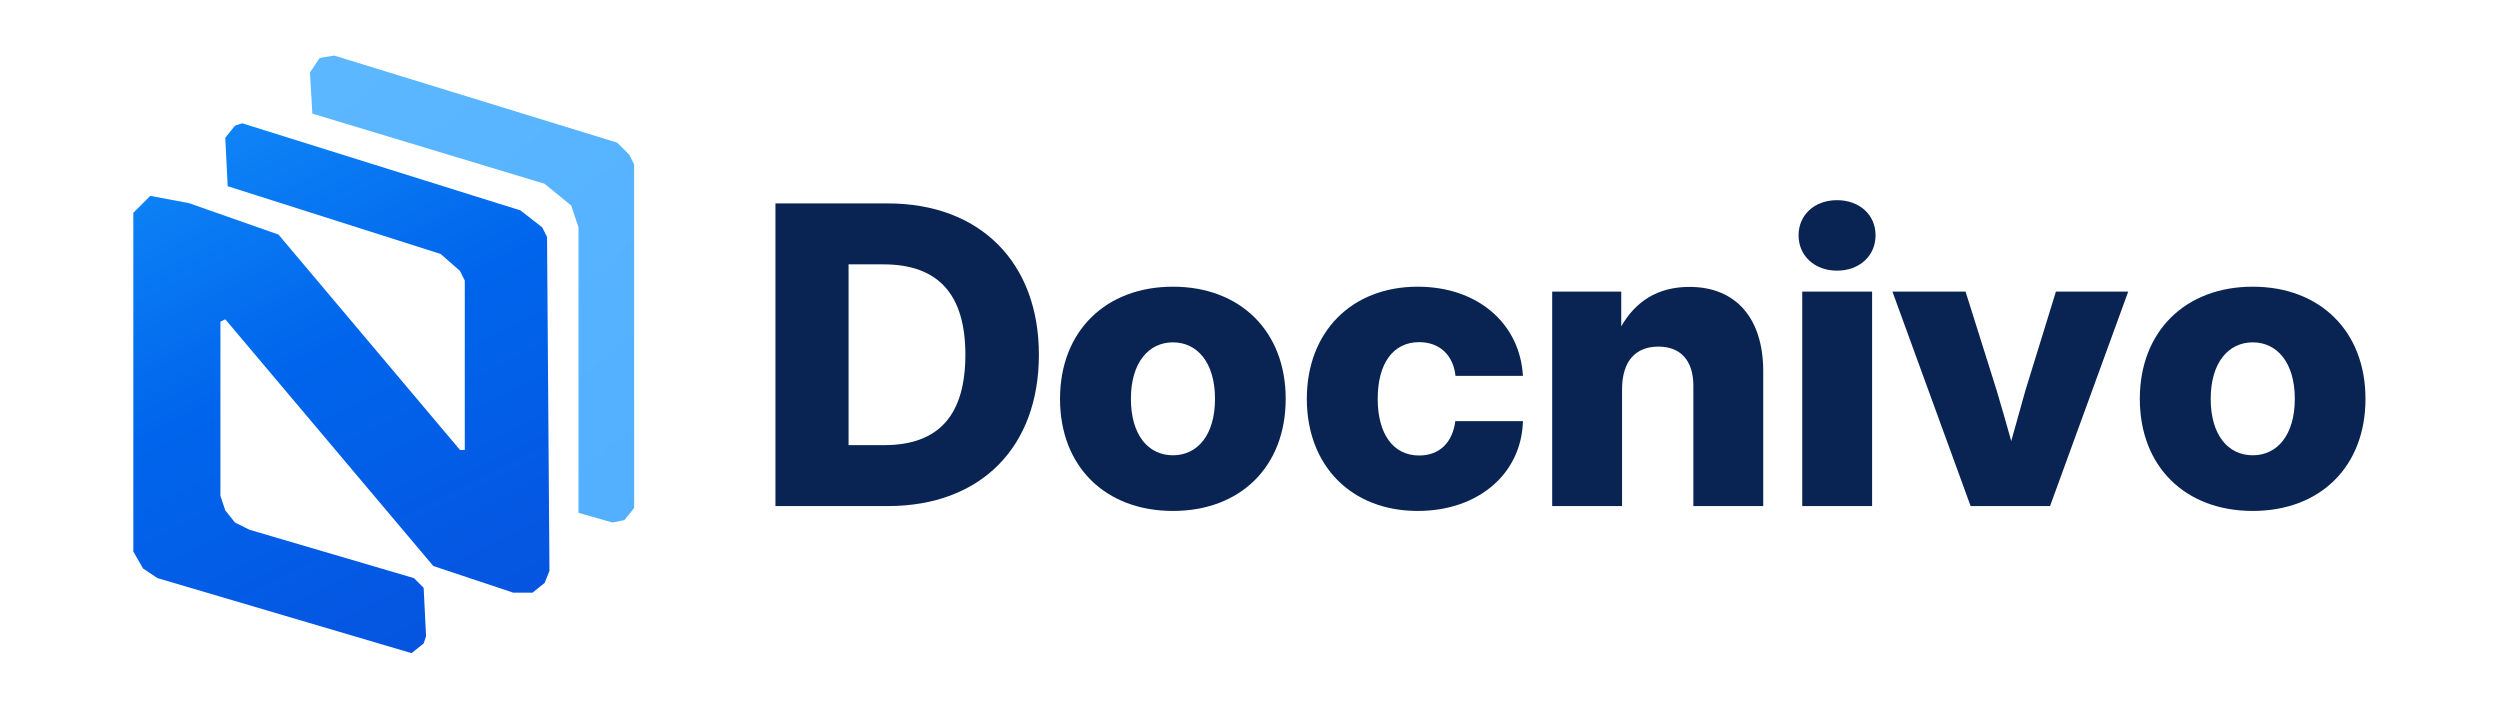
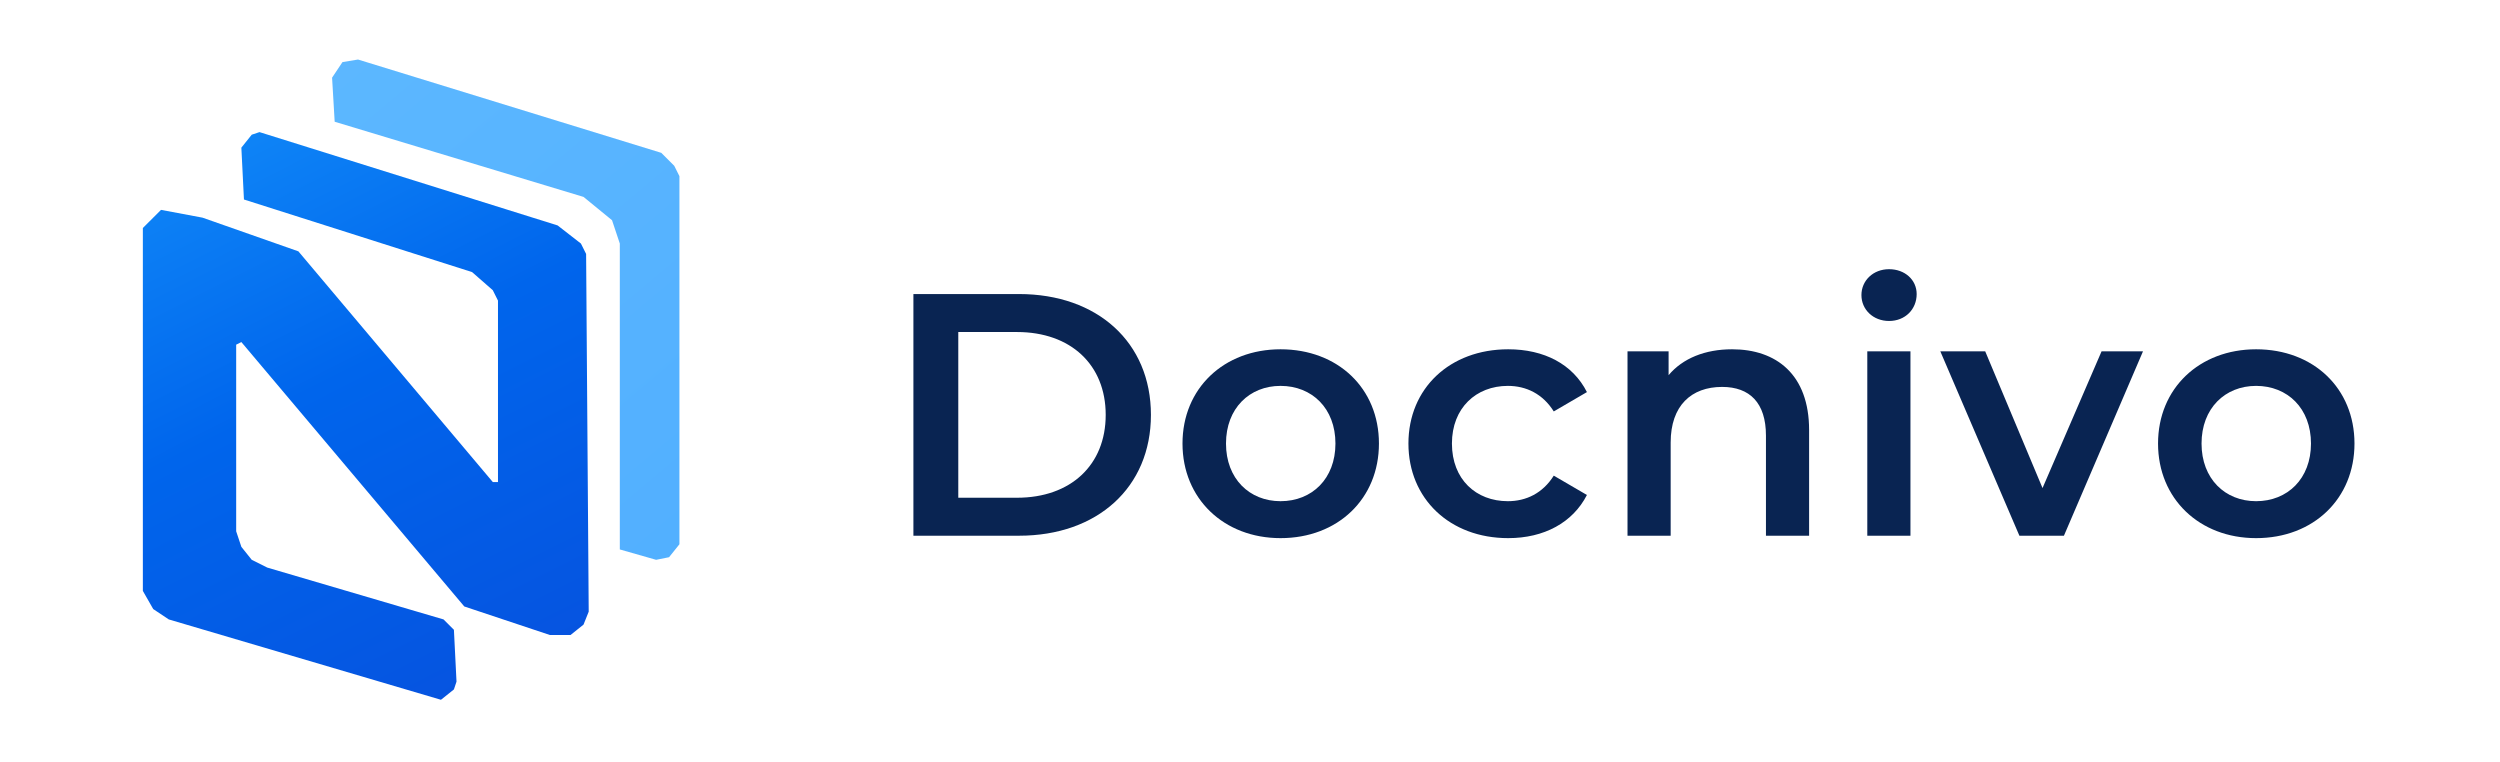
- <svg xmlns="http://www.w3.org/2000/svg" width="450" height="128" viewBox="0 0 450 128" role="img" aria-label="Docnivo logo">
+ <svg xmlns="http://www.w3.org/2000/svg" width="420" height="128" viewBox="0 0 420 128" role="img" aria-label="Docnivo horizontal logo">
  <defs>
    <linearGradient id="blueGradient" gradientUnits="userSpaceOnUse" x1="41.6" y1="0" x2="166.4" y2="248.0">
      <stop offset="0" stop-color="#128CF9" />
      <stop offset=".45" stop-color="#0065EC" />
      <stop offset="1" stop-color="#0751DE" />
    </linearGradient>
    <linearGradient id="cyanGradient" gradientUnits="userSpaceOnUse" x1="0" y1="0" x2="208.0" y2="248.0">
      <stop offset="0" stop-color="#5EB9FF" />
      <stop offset="1" stop-color="#50AEFF" />
    </linearGradient>
  </defs>
  <g transform="translate(24 10) scale(0.43548)">
    <path d="M77,1 L73,7 L74,24 L170,53 L181,62 L184,71 L184,189 L198,193 L203,192 L207,187 L207,45 L205,41 L200,36 L83,0 Z" fill="url(#cyanGradient)" />
    <path d="M45,28 L42,29 L38,34 L39,54 L127,82 L135,89 L137,93 L137,163 L135,163 L60,74 L23,61 L7,58 L0,65 L0,205 L4,212 L10,216 L115,247 L120,243 L121,240 L120,220 L116,216 L48,196 L42,193 L38,188 L36,182 L36,110 L38,109 L124,211 L157,222 L165,222 L170,218 L172,213 L171,75 L169,71 L160,64 Z" fill="url(#blueGradient)" />
  </g>
-   <g transform="translate(136.0707 91.0924) scale(0.03656194 -0.03656194)" fill="#092452">
-     <g transform="translate(0 0)">
-       <path d="M649 0C1107 0 1393 290 1393 745C1393 1200 1103 1490 649 1490H96V0ZM456 300V1190H627C901 1190 1031 1039 1031 745C1031 452 904 300 631 300Z" />
-     </g>
-     <g transform="translate(1445 0)">
-       <path d="M608 -24C939 -24 1163 193 1163 528C1163 861 939 1080 608 1080C277 1080 52 861 52 528C52 193 277 -24 608 -24ZM608 250C487 250 401 349 401 528C401 706 488 806 608 806C728 806 815 706 815 528C815 349 728 250 608 250Z" />
-     </g>
-     <g transform="translate(2660 0)">
-       <path d="M598 -24C897 -24 1109 160 1116 418H783C770 315 707 249 605 249C477 249 401 355 401 528C401 701 476 807 605 807C707 807 773 742 784 641H1116C1101 900 892 1080 598 1080C271 1080 52 856 52 528C52 199 271 -24 598 -24Z" />
-     </g>
-     <g transform="translate(3824 0)">
-       <path d="M440 574C440 718 510 785 619 785C728 785 791 717 791 592V0H1135V664C1135 924 1001 1079 772 1079C613 1079 506 1006 436 885V1056H96V0H440Z" />
-     </g>
-     <g transform="translate(5055 0)">
-       <path d="M96 0H440V1056H96ZM267 1159C378 1159 457 1232 457 1333C457 1434 378 1506 267 1506C157 1506 78 1434 78 1333C78 1232 157 1159 267 1159Z" />
-     </g>
-     <g transform="translate(5591 0)">
-       <path d="M389 0H780L1165 1056H809L659 570C635 486 612 403 589 320C566 403 542 486 517 570L364 1056H4Z" />
-     </g>
-     <g transform="translate(6761 0)">
-       <path d="M608 -24C939 -24 1163 193 1163 528C1163 861 939 1080 608 1080C277 1080 52 861 52 528C52 193 277 -24 608 -24ZM608 250C487 250 401 349 401 528C401 706 488 806 608 806C728 806 815 706 815 528C815 349 728 250 608 250Z" />
-     </g>
+   <g fill="#092452" aria-hidden="true">
+     <path d="M94 0H400C627 0 782 140 782 350C782 560 627 700 400 700H94ZM224 110V590H394C550 590 651 495 651 350C651 205 550 110 394 110Z" transform="translate(148.000 90.000) scale(0.058 -0.058)" />
+     <path d="M322 -7C488 -7 607 107 607 267C607 427 488 540 322 540C158 540 38 427 38 267C38 107 158 -7 322 -7ZM322 100C232 100 164 165 164 267C164 369 232 434 322 434C413 434 481 369 481 267C481 165 413 100 322 100Z" transform="translate(196.456 90.000) scale(0.058 -0.058)" />
+     <path d="M327 -7C431 -7 514 38 555 118L459 174C427 123 379 100 326 100C234 100 164 163 164 267C164 370 234 434 326 434C379 434 427 411 459 360L555 416C514 497 431 540 327 540C158 540 38 427 38 267C38 107 158 -7 327 -7Z" transform="translate(234.412 90.000) scale(0.058 -0.058)" />
+     <path d="M385 540C307 540 242 514 201 465V534H82V0H207V270C207 377 267 431 356 431C436 431 483 385 483 290V0H608V306C608 467 513 540 385 540Z" transform="translate(268.666 90.000) scale(0.058 -0.058)" />
+     <path d="M145 622C192 622 225 656 225 700C225 741 191 772 145 772C99 772 65 739 65 697C65 655 99 622 145 622ZM82 0H207V534H82Z" transform="translate(308.950 90.000) scale(0.058 -0.058)" />
+     <path d="M462 534 291 138 125 534H-5L224 0H353L582 534Z" transform="translate(326.266 90.000) scale(0.058 -0.058)" />
+     <path d="M322 -7C488 -7 607 107 607 267C607 427 488 540 322 540C158 540 38 427 38 267C38 107 158 -7 322 -7ZM322 100C232 100 164 165 164 267C164 369 232 434 322 434C413 434 481 369 481 267C481 165 413 100 322 100Z" transform="translate(360.347 90.000) scale(0.058 -0.058)" />
  </g>
</svg>
